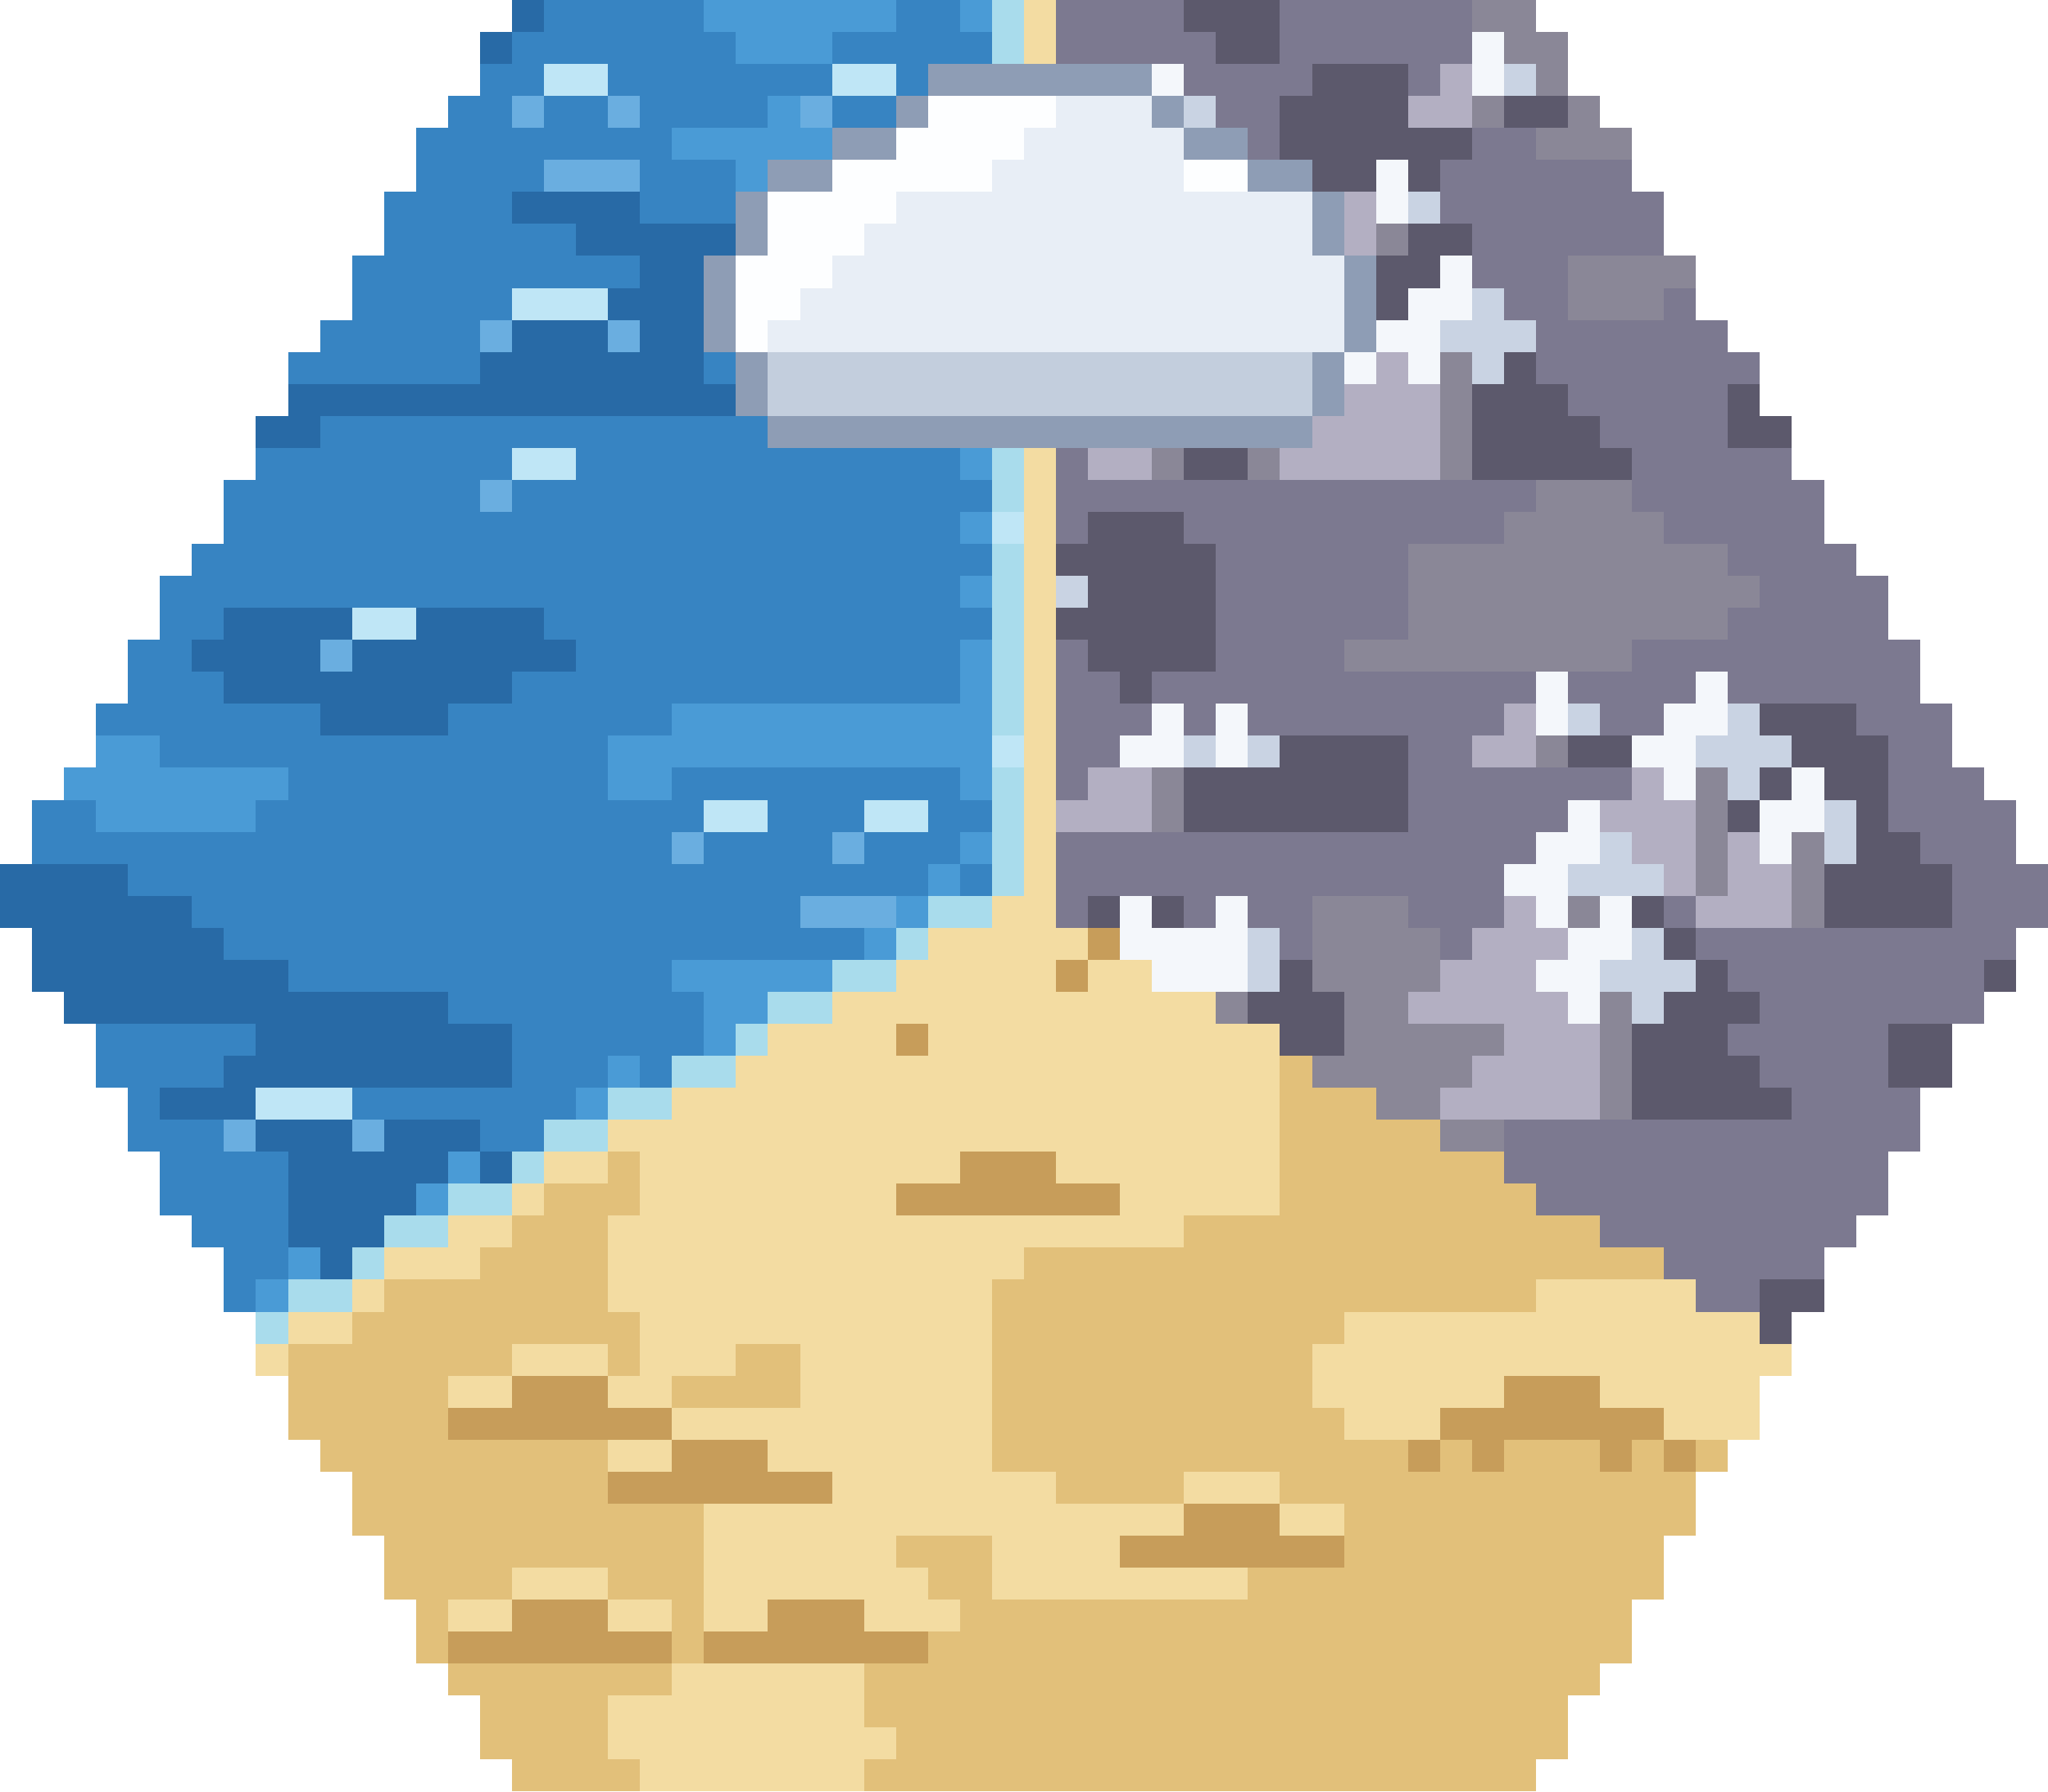
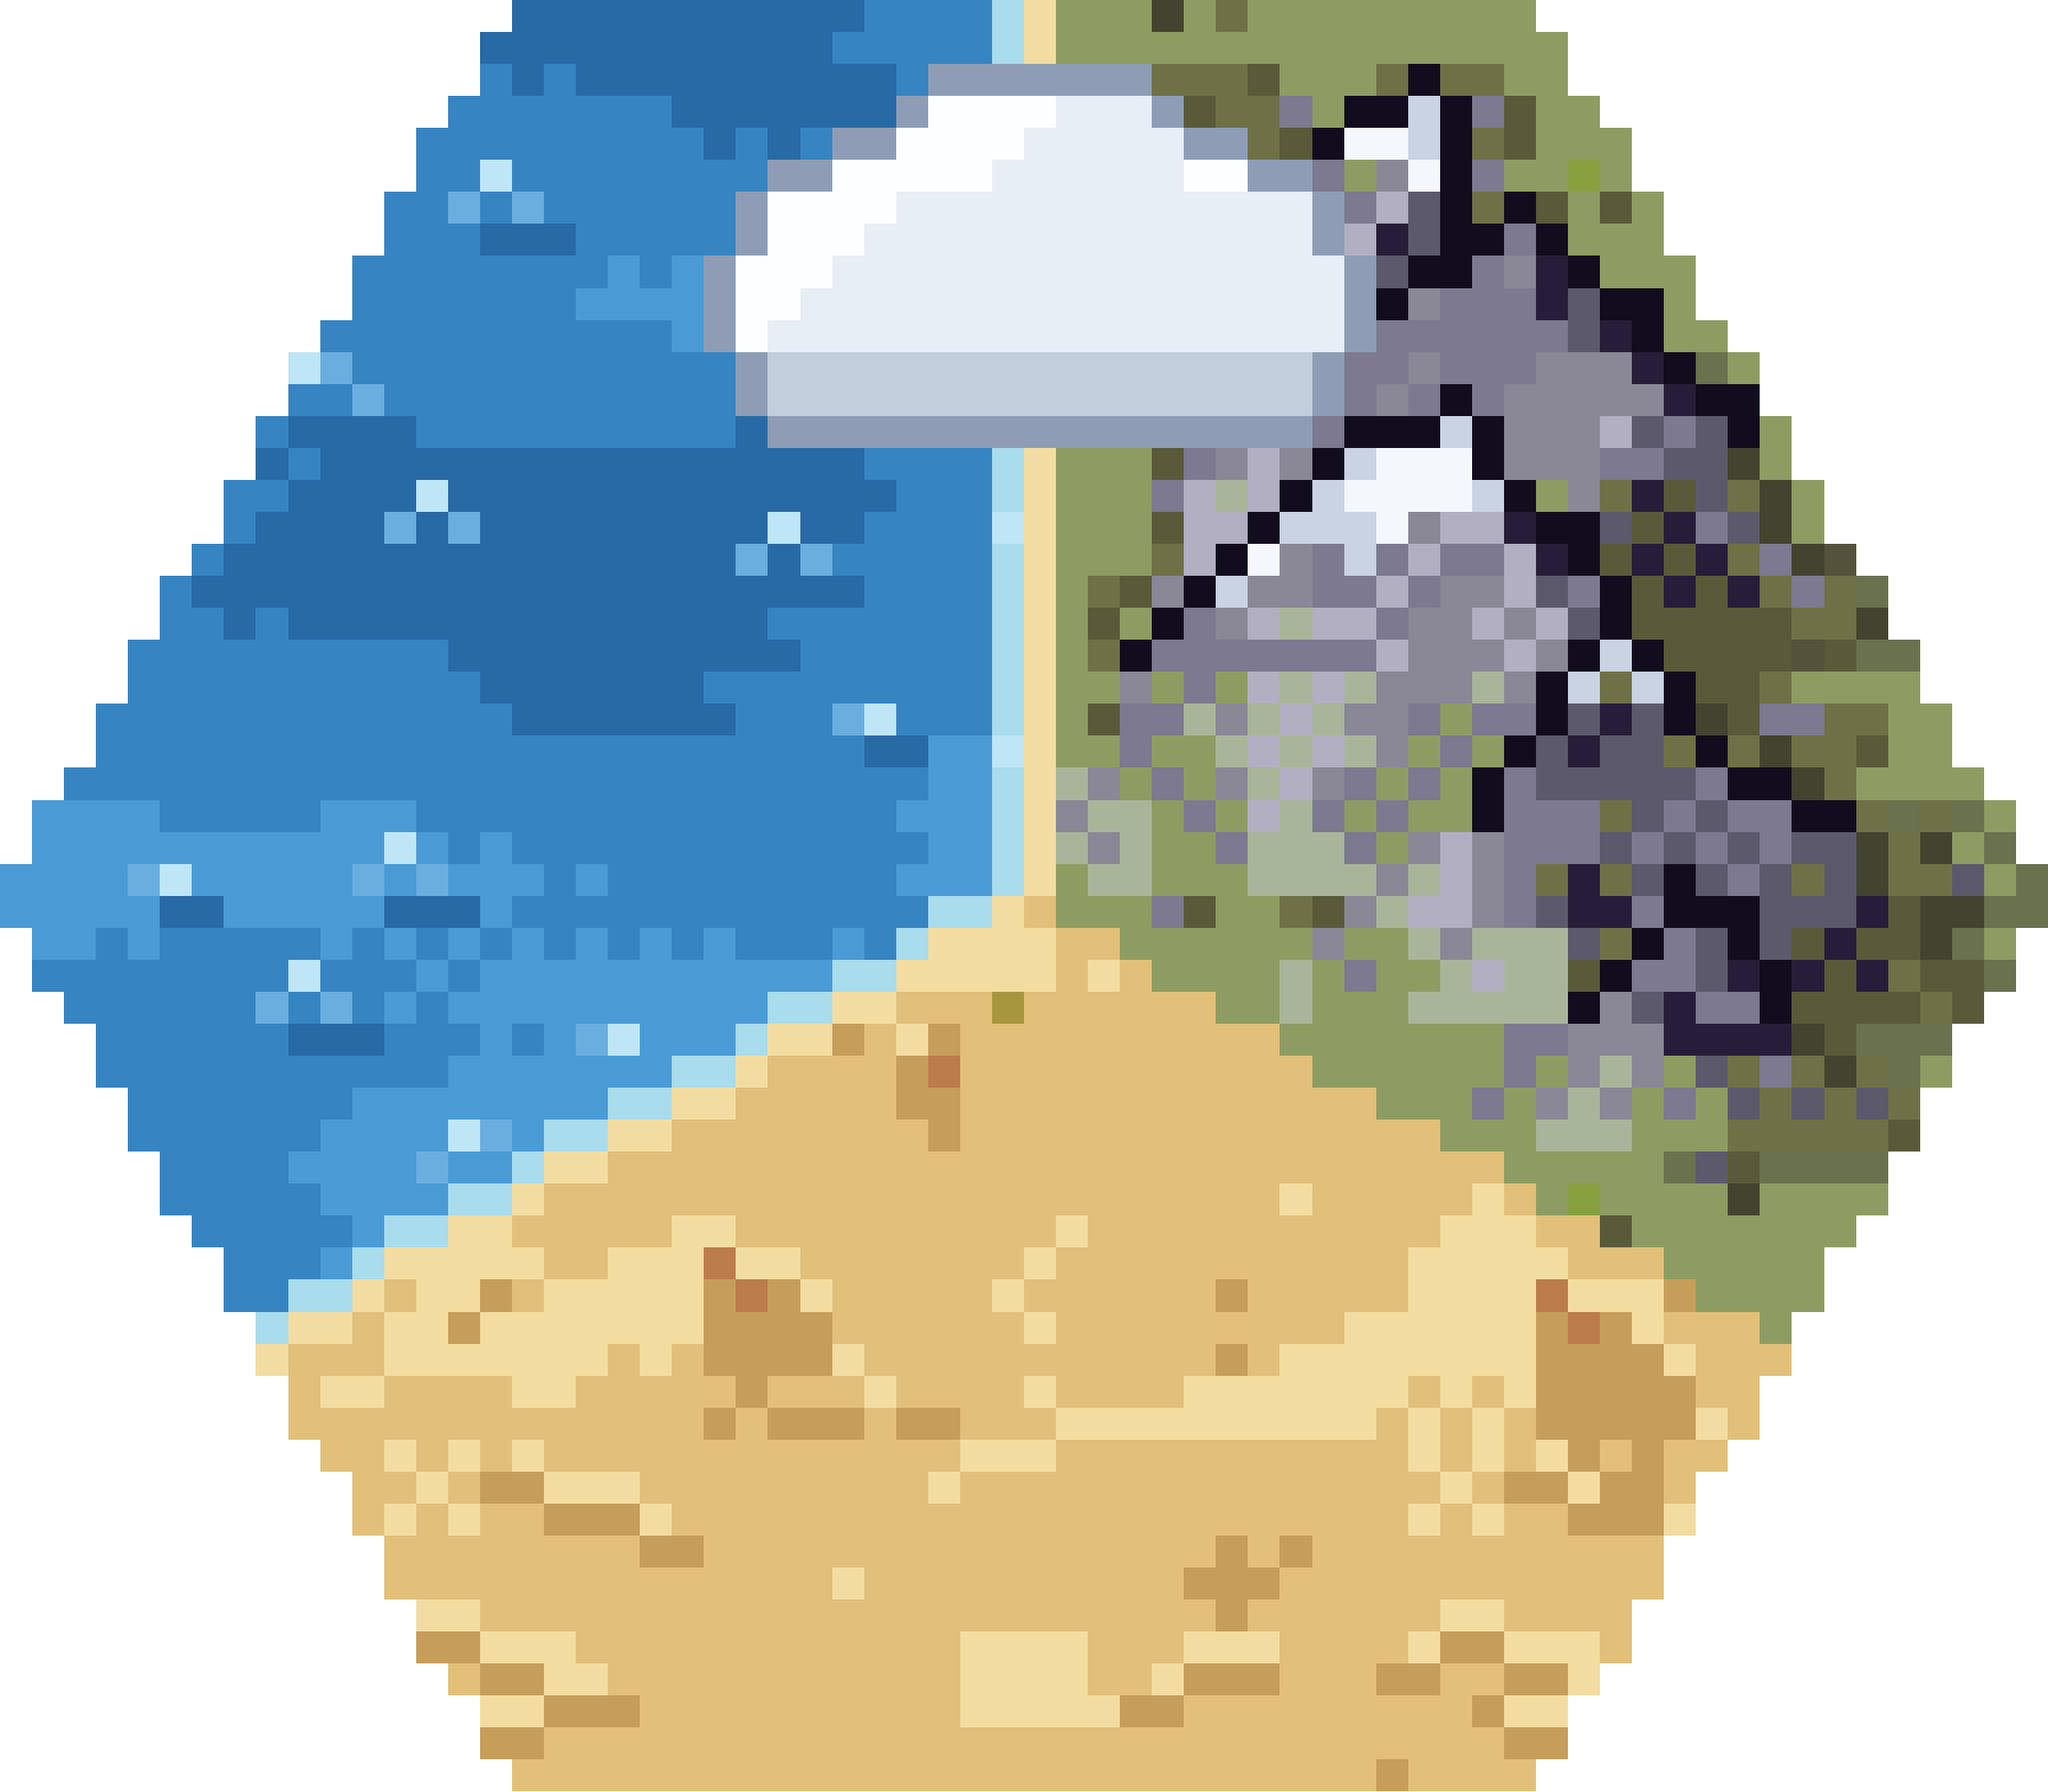
<svg xmlns="http://www.w3.org/2000/svg" viewBox="0 0 64 56" shape-rendering="crispEdges">
-   <path fill="#286aa6" d="M16 0h1v1h-1zM15 1h1v1h-1zM16 6h4v1h-4zM18 7h5v1h-5zM20 8h2v1h-2zM19 9h3v1h-3zM16 10h3v1h-3zM20 10h2v1h-2zM15 11h7v1h-7zM9 12h14v1h-14zM8 13h2v1h-2zM7 19h4v1h-4zM13 19h4v1h-4zM6 20h4v1h-4zM11 20h7v1h-7zM7 21h9v1h-9zM10 22h4v1h-4zM0 27h4v1h-4zM0 28h6v1h-6zM1 29h6v1h-6zM1 30h8v1h-8zM2 31h12v1h-12zM8 32h8v1h-8zM7 33h9v1h-9zM5 34h3v1h-3zM8 35h3v1h-3zM12 35h3v1h-3zM9 36h5v1h-5zM15 36h1v1h-1zM9 37h4v1h-4zM9 38h3v1h-3zM10 39h1v1h-1z" />
-   <path fill="#3784c2" d="M17 0h5v1h-5zM28 0h2v1h-2zM16 1h7v1h-7zM26 1h5v1h-5zM15 2h2v1h-2zM19 2h7v1h-7zM28 2h1v1h-1zM14 3h2v1h-2zM17 3h2v1h-2zM20 3h4v1h-4zM26 3h2v1h-2zM13 4h8v1h-8zM13 5h4v1h-4zM20 5h3v1h-3zM12 6h4v1h-4zM20 6h3v1h-3zM12 7h6v1h-6zM11 8h9v1h-9zM11 9h5v1h-5zM10 10h5v1h-5zM9 11h6v1h-6zM22 11h1v1h-1zM10 13h14v1h-14zM8 14h8v1h-8zM18 14h12v1h-12zM7 15h8v1h-8zM16 15h15v1h-15zM7 16h23v1h-23zM6 17h25v1h-25zM5 18h25v1h-25zM5 19h2v1h-2zM17 19h14v1h-14zM4 20h2v1h-2zM18 20h12v1h-12zM4 21h3v1h-3zM16 21h14v1h-14zM3 22h7v1h-7zM14 22h7v1h-7zM5 23h14v1h-14zM9 24h10v1h-10zM21 24h9v1h-9zM1 25h2v1h-2zM8 25h14v1h-14zM24 25h3v1h-3zM29 25h2v1h-2zM1 26h20v1h-20zM22 26h4v1h-4zM27 26h3v1h-3zM4 27h25v1h-25zM30 27h1v1h-1zM6 28h19v1h-19zM7 29h20v1h-20zM9 30h12v1h-12zM14 31h8v1h-8zM3 32h5v1h-5zM16 32h6v1h-6zM3 33h4v1h-4zM16 33h3v1h-3zM20 33h1v1h-1zM4 34h1v1h-1zM11 34h7v1h-7zM4 35h3v1h-3zM15 35h2v1h-2zM5 36h4v1h-4zM5 37h4v1h-4zM6 38h3v1h-3zM7 39h2v1h-2zM7 40h1v1h-1z" />
-   <path fill="#4a9bd6" d="M22 0h6v1h-6zM30 0h1v1h-1zM23 1h3v1h-3zM24 3h1v1h-1zM21 4h5v1h-5zM23 5h1v1h-1zM30 14h1v1h-1zM30 16h1v1h-1zM30 18h1v1h-1zM30 20h1v1h-1zM30 21h1v1h-1zM21 22h10v1h-10zM3 23h2v1h-2zM19 23h12v1h-12zM2 24h7v1h-7zM19 24h2v1h-2zM30 24h1v1h-1zM3 25h5v1h-5zM30 26h1v1h-1zM29 27h1v1h-1zM28 28h1v1h-1zM27 29h1v1h-1zM21 30h5v1h-5zM22 31h2v1h-2zM22 32h1v1h-1zM19 33h1v1h-1zM18 34h1v1h-1zM14 36h1v1h-1zM13 37h1v1h-1zM9 39h1v1h-1zM8 40h1v1h-1z" />
+   <path fill="#286aa6" d="M16 0h11v1h-11zM15 1h11v1h-11zM16 2h1v1h-1zM18 2h10v1h-10zM21 3h7v1h-7zM22 4h1v1h-1zM24 4h1v1h-1zM15 7h3v1h-3zM9 13h4v1h-4zM23 13h1v1h-1zM8 14h1v1h-1zM10 14h17v1h-17zM9 15h4v1h-4zM14 15h14v1h-14zM8 16h4v1h-4zM13 16h1v1h-1zM15 16h9v1h-9zM25 16h2v1h-2zM7 17h16v1h-16zM24 17h1v1h-1zM6 18h21v1h-21zM7 19h1v1h-1zM9 19h15v1h-15zM14 20h11v1h-11zM15 21h7v1h-7zM16 22h7v1h-7zM27 23h2v1h-2zM5 28h2v1h-2zM12 28h3v1h-3zM9 32h3v1h-3z" />
+   <path fill="#3784c2" d="M27 0h4v1h-4zM26 1h5v1h-5zM15 2h1v1h-1zM17 2h1v1h-1zM28 2h1v1h-1zM14 3h7v1h-7zM13 4h9v1h-9zM23 4h1v1h-1zM25 4h1v1h-1zM13 5h2v1h-2zM16 5h8v1h-8zM12 6h2v1h-2zM15 6h1v1h-1zM17 6h6v1h-6zM12 7h3v1h-3zM18 7h5v1h-5zM11 8h8v1h-8zM20 8h1v1h-1zM11 9h7v1h-7zM10 10h11v1h-11zM11 11h12v1h-12zM9 12h2v1h-2zM12 12h11v1h-11zM8 13h1v1h-1zM13 13h10v1h-10zM9 14h1v1h-1zM27 14h4v1h-4zM7 15h2v1h-2zM28 15h3v1h-3zM7 16h1v1h-1zM27 16h4v1h-4zM6 17h1v1h-1zM26 17h5v1h-5zM5 18h1v1h-1zM27 18h4v1h-4zM5 19h2v1h-2zM8 19h1v1h-1zM24 19h7v1h-7zM4 20h10v1h-10zM25 20h6v1h-6zM4 21h11v1h-11zM22 21h9v1h-9zM3 22h13v1h-13zM23 22h3v1h-3zM28 22h3v1h-3zM3 23h24v1h-24zM2 24h27v1h-27zM5 25h5v1h-5zM13 25h15v1h-15zM14 26h1v1h-1zM16 26h13v1h-13zM17 27h1v1h-1zM19 27h9v1h-9zM16 28h13v1h-13zM3 29h1v1h-1zM5 29h5v1h-5zM11 29h1v1h-1zM13 29h1v1h-1zM15 29h1v1h-1zM17 29h1v1h-1zM19 29h1v1h-1zM21 29h1v1h-1zM23 29h3v1h-3zM27 29h1v1h-1zM1 30h8v1h-8zM10 30h3v1h-3zM14 30h1v1h-1zM2 31h6v1h-6zM9 31h1v1h-1zM11 31h1v1h-1zM13 31h1v1h-1zM3 32h6v1h-6zM12 32h3v1h-3zM16 32h1v1h-1zM3 33h11v1h-11zM4 34h7v1h-7zM4 35h6v1h-6zM5 36h4v1h-4zM5 37h5v1h-5zM6 38h5v1h-5zM7 39h3v1h-3zM7 40h2v1h-2z" />
  <path fill="#a9dcec" d="M31 0h1v1h-1zM31 1h1v1h-1zM31 14h1v1h-1zM31 15h1v1h-1zM31 17h1v1h-1zM31 18h1v1h-1zM31 19h1v1h-1zM31 20h1v1h-1zM31 21h1v1h-1zM31 22h1v1h-1zM31 24h1v1h-1zM31 25h1v1h-1zM31 26h1v1h-1zM31 27h1v1h-1zM29 28h2v1h-2zM28 29h1v1h-1zM26 30h2v1h-2zM24 31h2v1h-2zM23 32h1v1h-1zM21 33h2v1h-2zM19 34h2v1h-2zM17 35h2v1h-2zM16 36h1v1h-1zM14 37h2v1h-2zM12 38h2v1h-2zM11 39h1v1h-1zM9 40h2v1h-2zM8 41h1v1h-1z" />
-   <path fill="#f3dca2" d="M32 0h1v1h-1zM32 1h1v1h-1zM32 14h1v1h-1zM32 15h1v1h-1zM32 16h1v1h-1zM32 17h1v1h-1zM32 18h1v1h-1zM32 19h1v1h-1zM32 20h1v1h-1zM32 21h1v1h-1zM32 22h1v1h-1zM32 23h1v1h-1zM32 24h1v1h-1zM32 25h1v1h-1zM32 26h1v1h-1zM32 27h1v1h-1zM31 28h2v1h-2zM29 29h5v1h-5zM28 30h5v1h-5zM34 30h2v1h-2zM26 31h12v1h-12zM24 32h4v1h-4zM29 32h11v1h-11zM23 33h17v1h-17zM21 34h19v1h-19zM19 35h21v1h-21zM17 36h2v1h-2zM20 36h10v1h-10zM33 36h7v1h-7zM16 37h1v1h-1zM20 37h8v1h-8zM35 37h5v1h-5zM14 38h2v1h-2zM19 38h18v1h-18zM12 39h3v1h-3zM19 39h13v1h-13zM11 40h1v1h-1zM19 40h12v1h-12zM48 40h5v1h-5zM9 41h2v1h-2zM20 41h11v1h-11zM42 41h13v1h-13zM8 42h1v1h-1zM16 42h3v1h-3zM20 42h3v1h-3zM25 42h6v1h-6zM41 42h15v1h-15zM14 43h2v1h-2zM19 43h2v1h-2zM25 43h6v1h-6zM41 43h6v1h-6zM50 43h5v1h-5zM21 44h10v1h-10zM42 44h3v1h-3zM52 44h3v1h-3zM19 45h2v1h-2zM24 45h7v1h-7zM26 46h7v1h-7zM37 46h3v1h-3zM22 47h15v1h-15zM40 47h2v1h-2zM22 48h6v1h-6zM31 48h4v1h-4zM16 49h3v1h-3zM22 49h7v1h-7zM31 49h8v1h-8zM14 50h2v1h-2zM19 50h2v1h-2zM22 50h2v1h-2zM27 50h3v1h-3zM21 52h6v1h-6zM19 53h8v1h-8zM19 54h9v1h-9zM20 55h7v1h-7z" />
-   <path fill="#7c7990" d="M33 0h4v1h-4zM40 0h6v1h-6zM33 1h5v1h-5zM40 1h6v1h-6zM37 2h4v1h-4zM44 2h1v1h-1zM38 3h2v1h-2zM39 4h1v1h-1zM46 4h2v1h-2zM45 5h6v1h-6zM45 6h7v1h-7zM46 7h6v1h-6zM46 8h3v1h-3zM47 9h2v1h-2zM52 9h1v1h-1zM48 10h6v1h-6zM48 11h7v1h-7zM49 12h5v1h-5zM50 13h4v1h-4zM33 14h1v1h-1zM51 14h5v1h-5zM33 15h15v1h-15zM51 15h6v1h-6zM33 16h1v1h-1zM37 16h10v1h-10zM52 16h5v1h-5zM38 17h6v1h-6zM54 17h4v1h-4zM38 18h6v1h-6zM55 18h4v1h-4zM38 19h6v1h-6zM54 19h5v1h-5zM33 20h1v1h-1zM38 20h4v1h-4zM51 20h9v1h-9zM33 21h2v1h-2zM36 21h12v1h-12zM49 21h4v1h-4zM54 21h6v1h-6zM33 22h3v1h-3zM37 22h1v1h-1zM39 22h8v1h-8zM50 22h2v1h-2zM58 22h3v1h-3zM33 23h2v1h-2zM44 23h2v1h-2zM59 23h2v1h-2zM33 24h1v1h-1zM44 24h7v1h-7zM59 24h3v1h-3zM44 25h5v1h-5zM59 25h4v1h-4zM33 26h15v1h-15zM60 26h3v1h-3zM33 27h14v1h-14zM61 27h3v1h-3zM33 28h1v1h-1zM37 28h1v1h-1zM39 28h2v1h-2zM44 28h3v1h-3zM52 28h1v1h-1zM61 28h3v1h-3zM40 29h1v1h-1zM45 29h1v1h-1zM53 29h10v1h-10zM54 30h8v1h-8zM55 31h7v1h-7zM54 32h5v1h-5zM55 33h4v1h-4zM56 34h4v1h-4zM47 35h13v1h-13zM47 36h12v1h-12zM48 37h11v1h-11zM50 38h8v1h-8zM52 39h5v1h-5zM53 40h2v1h-2z" />
-   <path fill="#5c596c" d="M37 0h3v1h-3zM38 1h2v1h-2zM41 2h3v1h-3zM40 3h4v1h-4zM47 3h2v1h-2zM40 4h6v1h-6zM41 5h2v1h-2zM44 5h1v1h-1zM44 7h2v1h-2zM43 8h2v1h-2zM43 9h1v1h-1zM47 11h1v1h-1zM46 12h3v1h-3zM54 12h1v1h-1zM46 13h4v1h-4zM54 13h2v1h-2zM37 14h2v1h-2zM46 14h5v1h-5zM34 16h3v1h-3zM33 17h5v1h-5zM34 18h4v1h-4zM33 19h5v1h-5zM34 20h4v1h-4zM35 21h1v1h-1zM55 22h3v1h-3zM40 23h4v1h-4zM49 23h2v1h-2zM56 23h3v1h-3zM37 24h7v1h-7zM55 24h1v1h-1zM57 24h2v1h-2zM37 25h7v1h-7zM54 25h1v1h-1zM58 25h1v1h-1zM58 26h2v1h-2zM57 27h4v1h-4zM34 28h1v1h-1zM36 28h1v1h-1zM51 28h1v1h-1zM57 28h4v1h-4zM52 29h1v1h-1zM40 30h1v1h-1zM53 30h1v1h-1zM62 30h1v1h-1zM39 31h3v1h-3zM52 31h3v1h-3zM40 32h2v1h-2zM51 32h3v1h-3zM59 32h2v1h-2zM51 33h4v1h-4zM59 33h2v1h-2zM51 34h5v1h-5zM55 40h2v1h-2zM55 41h1v1h-1z" />
-   <path fill="#8a8797" d="M46 0h2v1h-2zM47 1h2v1h-2zM48 2h1v1h-1zM46 3h1v1h-1zM49 3h1v1h-1zM48 4h3v1h-3zM43 7h1v1h-1zM49 8h4v1h-4zM49 9h3v1h-3zM45 11h1v1h-1zM45 12h1v1h-1zM45 13h1v1h-1zM36 14h1v1h-1zM39 14h1v1h-1zM45 14h1v1h-1zM48 15h3v1h-3zM47 16h5v1h-5zM44 17h10v1h-10zM44 18h11v1h-11zM44 19h10v1h-10zM42 20h9v1h-9zM48 23h1v1h-1zM36 24h1v1h-1zM53 24h1v1h-1zM36 25h1v1h-1zM53 25h1v1h-1zM53 26h1v1h-1zM56 26h1v1h-1zM53 27h1v1h-1zM56 27h1v1h-1zM41 28h3v1h-3zM49 28h1v1h-1zM56 28h1v1h-1zM41 29h4v1h-4zM41 30h4v1h-4zM38 31h1v1h-1zM42 31h2v1h-2zM50 31h1v1h-1zM42 32h5v1h-5zM50 32h1v1h-1zM41 33h5v1h-5zM50 33h1v1h-1zM43 34h2v1h-2zM50 34h1v1h-1zM45 35h2v1h-2z" />
-   <path fill="#f4f7fb" d="M46 1h1v1h-1zM36 2h1v1h-1zM46 2h1v1h-1zM43 5h1v1h-1zM43 6h1v1h-1zM45 8h1v1h-1zM44 9h2v1h-2zM43 10h2v1h-2zM42 11h1v1h-1zM44 11h1v1h-1zM48 21h1v1h-1zM53 21h1v1h-1zM36 22h1v1h-1zM38 22h1v1h-1zM48 22h1v1h-1zM52 22h2v1h-2zM35 23h2v1h-2zM38 23h1v1h-1zM51 23h2v1h-2zM52 24h1v1h-1zM56 24h1v1h-1zM49 25h1v1h-1zM55 25h2v1h-2zM48 26h2v1h-2zM55 26h1v1h-1zM47 27h2v1h-2zM35 28h1v1h-1zM38 28h1v1h-1zM48 28h1v1h-1zM50 28h1v1h-1zM35 29h4v1h-4zM49 29h2v1h-2zM36 30h3v1h-3zM48 30h2v1h-2zM49 31h1v1h-1z" />
-   <path fill="#bfe6f6" d="M17 2h2v1h-2zM26 2h2v1h-2zM16 9h3v1h-3zM16 14h2v1h-2zM31 16h1v1h-1zM11 19h2v1h-2zM31 23h1v1h-1zM22 25h2v1h-2zM27 25h2v1h-2zM8 34h3v1h-3z" />
+   <path fill="#f3dca2" d="M32 0h1v1h-1zM32 1h1v1h-1zM32 14h1v1h-1zM32 15h1v1h-1zM32 16h1v1h-1zM32 17h1v1h-1zM32 18h1v1h-1zM32 19h1v1h-1zM32 20h1v1h-1zM32 21h1v1h-1zM32 22h1v1h-1zM32 23h1v1h-1zM32 24h1v1h-1zM32 25h1v1h-1zM32 26h1v1h-1zM32 27h1v1h-1zM31 28h1v1h-1zM29 29h4v1h-4zM28 30h5v1h-5zM34 30h1v1h-1zM26 31h2v1h-2zM24 32h2v1h-2zM28 32h1v1h-1zM23 33h1v1h-1zM21 34h2v1h-2zM19 35h2v1h-2zM17 36h2v1h-2zM16 37h1v1h-1zM40 37h1v1h-1zM46 37h1v1h-1zM14 38h2v1h-2zM21 38h2v1h-2zM33 38h1v1h-1zM45 38h3v1h-3zM12 39h5v1h-5zM19 39h3v1h-3zM23 39h2v1h-2zM32 39h1v1h-1zM44 39h5v1h-5zM11 40h1v1h-1zM13 40h2v1h-2zM17 40h5v1h-5zM25 40h1v1h-1zM31 40h1v1h-1zM44 40h4v1h-4zM49 40h3v1h-3zM9 41h2v1h-2zM12 41h2v1h-2zM15 41h7v1h-7zM32 41h1v1h-1zM42 41h6v1h-6zM51 41h1v1h-1zM8 42h1v1h-1zM12 42h7v1h-7zM20 42h1v1h-1zM26 42h1v1h-1zM40 42h8v1h-8zM52 42h1v1h-1zM10 43h2v1h-2zM16 43h2v1h-2zM27 43h1v1h-1zM32 43h1v1h-1zM37 43h7v1h-7zM45 43h1v1h-1zM47 43h1v1h-1zM33 44h10v1h-10zM44 44h1v1h-1zM46 44h1v1h-1zM53 44h1v1h-1zM12 45h1v1h-1zM14 45h1v1h-1zM16 45h1v1h-1zM30 45h3v1h-3zM44 45h1v1h-1zM46 45h1v1h-1zM48 45h1v1h-1zM13 46h1v1h-1zM17 46h3v1h-3zM29 46h1v1h-1zM45 46h1v1h-1zM49 46h1v1h-1zM12 47h1v1h-1zM14 47h1v1h-1zM20 47h1v1h-1zM44 47h1v1h-1zM46 47h1v1h-1zM52 47h1v1h-1zM26 49h1v1h-1zM13 50h2v1h-2zM45 50h2v1h-2zM15 51h3v1h-3zM30 51h4v1h-4zM37 51h3v1h-3zM44 51h1v1h-1zM47 51h3v1h-3zM17 52h2v1h-2zM30 52h4v1h-4zM36 52h1v1h-1zM49 52h1v1h-1zM15 53h2v1h-2zM30 53h5v1h-5zM47 53h2v1h-2z" />
+   <path fill="#8e9c63" d="M33 0h3v1h-3zM37 0h1v1h-1zM39 0h9v1h-9zM33 1h16v1h-16zM40 2h3v1h-3zM47 2h2v1h-2zM41 3h1v1h-1zM48 3h2v1h-2zM48 4h3v1h-3zM42 5h1v1h-1zM47 5h2v1h-2zM50 5h1v1h-1zM49 6h1v1h-1zM51 6h1v1h-1zM49 7h3v1h-3zM50 8h3v1h-3zM52 9h1v1h-1zM52 10h2v1h-2zM54 11h1v1h-1zM55 13h1v1h-1zM33 14h3v1h-3zM55 14h1v1h-1zM33 15h3v1h-3zM48 15h1v1h-1zM56 15h1v1h-1zM33 16h3v1h-3zM56 16h1v1h-1zM33 17h3v1h-3zM33 18h1v1h-1zM33 19h1v1h-1zM35 19h1v1h-1zM33 20h1v1h-1zM33 21h2v1h-2zM36 21h1v1h-1zM38 21h1v1h-1zM56 21h4v1h-4zM33 22h1v1h-1zM45 22h1v1h-1zM59 22h2v1h-2zM33 23h2v1h-2zM36 23h2v1h-2zM44 23h1v1h-1zM46 23h1v1h-1zM59 23h2v1h-2zM35 24h1v1h-1zM37 24h1v1h-1zM43 24h1v1h-1zM45 24h1v1h-1zM58 24h4v1h-4zM36 25h1v1h-1zM38 25h1v1h-1zM42 25h1v1h-1zM44 25h2v1h-2zM62 25h1v1h-1zM36 26h2v1h-2zM43 26h1v1h-1zM61 26h1v1h-1zM33 27h1v1h-1zM36 27h3v1h-3zM62 27h1v1h-1zM33 28h3v1h-3zM38 28h2v1h-2zM35 29h6v1h-6zM42 29h2v1h-2zM62 29h1v1h-1zM36 30h4v1h-4zM41 30h1v1h-1zM43 30h2v1h-2zM38 31h2v1h-2zM41 31h3v1h-3zM40 32h7v1h-7zM41 33h6v1h-6zM48 33h1v1h-1zM52 33h1v1h-1zM60 33h1v1h-1zM43 34h3v1h-3zM47 34h1v1h-1zM51 34h1v1h-1zM53 34h1v1h-1zM45 35h3v1h-3zM51 35h3v1h-3zM47 36h5v1h-5zM48 37h1v1h-1zM50 37h4v1h-4zM55 37h4v1h-4zM51 38h7v1h-7zM52 39h5v1h-5zM53 40h4v1h-4zM55 41h1v1h-1z" />
+   <path fill="#434330" d="M36 0h1v1h-1zM54 14h1v1h-1zM55 15h1v1h-1zM55 16h1v1h-1zM56 17h1v1h-1zM58 19h1v1h-1zM53 22h1v1h-1zM55 23h1v1h-1zM56 24h1v1h-1zM58 26h1v1h-1zM60 26h1v1h-1zM58 27h1v1h-1zM60 28h2v1h-2zM60 29h1v1h-1zM56 32h1v1h-1zM57 33h1v1h-1zM54 37h1v1h-1z" />
+   <path fill="#707046" d="M38 0h1v1h-1zM36 2h3v1h-3zM43 2h1v1h-1zM45 2h2v1h-2zM38 3h2v1h-2zM39 4h1v1h-1zM46 4h1v1h-1zM46 6h1v1h-1zM50 15h1v1h-1zM54 15h1v1h-1zM36 17h1v1h-1zM54 17h1v1h-1zM34 18h1v1h-1zM55 18h1v1h-1zM57 18h1v1h-1zM56 19h2v1h-2zM34 20h1v1h-1zM50 21h1v1h-1zM55 21h1v1h-1zM57 22h2v1h-2zM52 23h1v1h-1zM54 23h1v1h-1zM56 23h2v1h-2zM57 24h1v1h-1zM50 25h1v1h-1zM58 25h1v1h-1zM60 25h1v1h-1zM59 26h1v1h-1zM48 27h1v1h-1zM50 27h1v1h-1zM56 27h1v1h-1zM59 27h2v1h-2zM40 28h1v1h-1zM50 29h1v1h-1zM59 30h1v1h-1zM60 31h1v1h-1zM54 33h1v1h-1zM56 33h1v1h-1zM58 33h1v1h-1zM55 34h1v1h-1zM57 34h1v1h-1zM59 34h1v1h-1zM54 35h5v1h-5z" />
  <path fill="#8e9db5" d="M29 2h7v1h-7zM28 3h1v1h-1zM36 3h1v1h-1zM26 4h2v1h-2zM37 4h2v1h-2zM24 5h2v1h-2zM39 5h2v1h-2zM23 6h1v1h-1zM41 6h1v1h-1zM23 7h1v1h-1zM41 7h1v1h-1zM22 8h1v1h-1zM42 8h1v1h-1zM22 9h1v1h-1zM42 9h1v1h-1zM22 10h1v1h-1zM42 10h1v1h-1zM23 11h1v1h-1zM41 11h1v1h-1zM23 12h1v1h-1zM41 12h1v1h-1zM24 13h17v1h-17z" />
-   <path fill="#b3afc2" d="M45 2h1v1h-1zM44 3h2v1h-2zM42 6h1v1h-1zM42 7h1v1h-1zM43 11h1v1h-1zM42 12h3v1h-3zM41 13h4v1h-4zM34 14h2v1h-2zM40 14h5v1h-5zM47 22h1v1h-1zM46 23h2v1h-2zM34 24h2v1h-2zM51 24h1v1h-1zM33 25h3v1h-3zM50 25h3v1h-3zM51 26h2v1h-2zM54 26h1v1h-1zM52 27h1v1h-1zM54 27h2v1h-2zM47 28h1v1h-1zM53 28h3v1h-3zM46 29h3v1h-3zM45 30h3v1h-3zM44 31h5v1h-5zM47 32h3v1h-3zM46 33h4v1h-4zM45 34h5v1h-5z" />
-   <path fill="#c9d3e3" d="M47 2h1v1h-1zM37 3h1v1h-1zM44 6h1v1h-1zM46 9h1v1h-1zM45 10h3v1h-3zM46 11h1v1h-1zM33 18h1v1h-1zM49 22h1v1h-1zM54 22h1v1h-1zM37 23h1v1h-1zM39 23h1v1h-1zM53 23h3v1h-3zM54 24h1v1h-1zM57 25h1v1h-1zM50 26h1v1h-1zM57 26h1v1h-1zM49 27h3v1h-3zM39 29h1v1h-1zM51 29h1v1h-1zM39 30h1v1h-1zM50 30h3v1h-3zM51 31h1v1h-1z" />
-   <path fill="#6aaee0" d="M16 3h1v1h-1zM19 3h1v1h-1zM25 3h1v1h-1zM17 5h3v1h-3zM15 10h1v1h-1zM19 10h1v1h-1zM15 15h1v1h-1zM10 20h1v1h-1zM21 26h1v1h-1zM26 26h1v1h-1zM25 28h3v1h-3zM7 35h1v1h-1zM11 35h1v1h-1z" />
+   <path fill="#5a5a3a" d="M39 2h1v1h-1zM37 3h1v1h-1zM47 3h1v1h-1zM40 4h1v1h-1zM47 4h1v1h-1zM48 6h1v1h-1zM50 6h1v1h-1zM36 14h1v1h-1zM52 15h1v1h-1zM36 16h1v1h-1zM51 16h1v1h-1zM50 17h1v1h-1zM52 17h1v1h-1zM35 18h1v1h-1zM51 18h1v1h-1zM53 18h1v1h-1zM34 19h1v1h-1zM51 19h5v1h-5zM52 20h4v1h-4zM57 20h1v1h-1zM53 21h2v1h-2zM34 22h1v1h-1zM54 22h1v1h-1zM58 23h1v1h-1zM37 28h1v1h-1zM41 28h1v1h-1zM59 28h1v1h-1zM56 29h1v1h-1zM58 29h2v1h-2zM49 30h1v1h-1zM57 30h1v1h-1zM60 30h2v1h-2zM56 31h4v1h-4zM61 31h1v1h-1zM57 32h1v1h-1zM59 35h1v1h-1zM54 36h1v1h-1zM50 38h1v1h-1z" />
+   <path fill="#120c1e" d="M44 2h1v1h-1zM42 3h2v1h-2zM45 3h1v1h-1zM41 4h1v1h-1zM45 4h1v1h-1zM45 5h1v1h-1zM45 6h1v1h-1zM47 6h1v1h-1zM45 7h2v1h-2zM48 7h1v1h-1zM44 8h2v1h-2zM49 8h1v1h-1zM43 9h1v1h-1zM50 9h2v1h-2zM51 10h1v1h-1zM52 11h1v1h-1zM45 12h1v1h-1zM53 12h2v1h-2zM42 13h3v1h-3zM46 13h1v1h-1zM54 13h1v1h-1zM41 14h1v1h-1zM46 14h1v1h-1zM40 15h1v1h-1zM47 15h1v1h-1zM39 16h1v1h-1zM48 16h2v1h-2zM38 17h1v1h-1zM49 17h1v1h-1zM37 18h1v1h-1zM50 18h1v1h-1zM36 19h1v1h-1zM50 19h1v1h-1zM35 20h1v1h-1zM49 20h1v1h-1zM51 20h1v1h-1zM48 21h1v1h-1zM52 21h1v1h-1zM48 22h1v1h-1zM52 22h1v1h-1zM47 23h1v1h-1zM53 23h1v1h-1zM46 24h1v1h-1zM54 24h2v1h-2zM46 25h1v1h-1zM56 25h2v1h-2zM52 27h1v1h-1zM52 28h3v1h-3zM51 29h1v1h-1zM54 29h1v1h-1zM50 30h1v1h-1zM55 30h1v1h-1zM49 31h1v1h-1zM55 31h1v1h-1z" />
  <path fill="#fdfeff" d="M29 3h4v1h-4zM28 4h4v1h-4zM26 5h5v1h-5zM37 5h2v1h-2zM24 6h4v1h-4zM24 7h3v1h-3zM23 8h3v1h-3zM23 9h2v1h-2zM23 10h1v1h-1z" />
  <path fill="#e8eef6" d="M33 3h3v1h-3zM32 4h5v1h-5zM31 5h6v1h-6zM28 6h13v1h-13zM27 7h14v1h-14zM26 8h16v1h-16zM25 9h17v1h-17zM24 10h18v1h-18z" />
+   <path fill="#7c7990" d="M40 3h1v1h-1zM46 3h1v1h-1zM41 5h1v1h-1zM46 5h1v1h-1zM42 6h1v1h-1zM47 7h1v1h-1zM46 8h1v1h-1zM45 9h3v1h-3zM43 10h6v1h-6zM42 11h2v1h-2zM45 11h3v1h-3zM42 12h1v1h-1zM44 12h1v1h-1zM46 12h1v1h-1zM41 13h1v1h-1zM52 13h1v1h-1zM37 14h1v1h-1zM50 14h2v1h-2zM36 15h1v1h-1zM53 16h1v1h-1zM41 17h1v1h-1zM43 17h1v1h-1zM45 17h2v1h-2zM55 17h1v1h-1zM41 18h2v1h-2zM44 18h1v1h-1zM49 18h1v1h-1zM56 18h1v1h-1zM37 19h1v1h-1zM43 19h1v1h-1zM36 20h7v1h-7zM37 21h1v1h-1zM35 22h2v1h-2zM44 22h1v1h-1zM46 22h2v1h-2zM55 22h2v1h-2zM35 23h1v1h-1zM45 23h1v1h-1zM36 24h1v1h-1zM42 24h1v1h-1zM44 24h1v1h-1zM47 24h1v1h-1zM53 24h1v1h-1zM37 25h1v1h-1zM41 25h1v1h-1zM43 25h1v1h-1zM47 25h3v1h-3zM52 25h1v1h-1zM54 25h2v1h-2zM38 26h1v1h-1zM42 26h1v1h-1zM47 26h3v1h-3zM51 26h1v1h-1zM53 26h1v1h-1zM55 26h1v1h-1zM47 27h1v1h-1zM54 27h1v1h-1zM36 28h1v1h-1zM47 28h1v1h-1zM51 28h1v1h-1zM52 29h1v1h-1zM42 30h1v1h-1zM51 30h2v1h-2zM53 31h2v1h-2zM47 32h2v1h-2zM47 33h1v1h-1zM55 33h1v1h-1zM46 34h1v1h-1zM52 34h1v1h-1z" />
+   <path fill="#c9d3e3" d="M44 3h1v1h-1zM44 4h1v1h-1zM45 13h1v1h-1zM42 14h1v1h-1zM41 15h1v1h-1zM46 15h1v1h-1zM40 16h3v1h-3zM42 17h1v1h-1zM38 18h1v1h-1zM50 20h1v1h-1zM49 21h1v1h-1zM51 21h1v1h-1z" />
+   <path fill="#f4f7fb" d="M42 4h2v1h-2zM44 5h1v1h-1zM43 14h3v1h-3zM42 15h4v1h-4zM43 16h1v1h-1zM39 17h1v1h-1z" />
+   <path fill="#bfe6f6" d="M15 5h1v1h-1zM9 11h1v1h-1zM13 15h1v1h-1zM24 16h1v1h-1zM31 16h1v1h-1zM27 22h1v1h-1zM31 23h1v1h-1zM12 26h1v1h-1zM5 27h1v1h-1zM9 30h1v1h-1zM19 32h1v1h-1zM14 35h1v1h-1z" />
+   <path fill="#8a8797" d="M43 5h1v1h-1zM47 8h1v1h-1zM44 9h1v1h-1zM44 11h1v1h-1zM48 11h3v1h-3zM43 12h1v1h-1zM47 12h5v1h-5zM47 13h3v1h-3zM38 14h1v1h-1zM40 14h1v1h-1zM47 14h3v1h-3zM49 15h1v1h-1zM44 16h1v1h-1zM40 17h1v1h-1zM36 18h1v1h-1zM39 18h2v1h-2zM45 18h2v1h-2zM38 19h1v1h-1zM44 19h2v1h-2zM47 19h1v1h-1zM44 20h3v1h-3zM48 20h1v1h-1zM35 21h1v1h-1zM43 21h3v1h-3zM47 21h1v1h-1zM38 22h1v1h-1zM42 22h2v1h-2zM43 23h1v1h-1zM34 24h1v1h-1zM38 24h1v1h-1zM41 24h1v1h-1zM33 25h1v1h-1zM34 26h1v1h-1zM44 26h1v1h-1zM46 26h1v1h-1zM43 27h1v1h-1zM46 27h1v1h-1zM42 28h1v1h-1zM46 28h1v1h-1zM41 29h1v1h-1zM45 29h1v1h-1zM50 31h1v1h-1zM49 32h3v1h-3zM49 33h1v1h-1zM51 33h1v1h-1zM48 34h1v1h-1zM50 34h1v1h-1z" />
+   <path fill="#86a03f" d="M49 5h1v1h-1zM49 37h1v1h-1z" />
+   <path fill="#6aaee0" d="M14 6h1v1h-1zM16 6h1v1h-1zM10 11h1v1h-1zM11 12h1v1h-1zM12 16h1v1h-1zM14 16h1v1h-1zM23 17h1v1h-1zM25 17h1v1h-1zM26 22h1v1h-1zM4 27h1v1h-1zM11 27h1v1h-1zM13 27h1v1h-1zM8 31h1v1h-1zM10 31h1v1h-1zM18 32h1v1h-1zM15 35h1v1h-1zM13 36h1v1h-1z" />
+   <path fill="#b3afc2" d="M43 6h1v1h-1zM42 7h1v1h-1zM50 13h1v1h-1zM39 14h1v1h-1zM37 15h1v1h-1zM39 15h1v1h-1zM37 16h2v1h-2zM45 16h2v1h-2zM37 17h1v1h-1zM44 17h1v1h-1zM47 17h1v1h-1zM43 18h1v1h-1zM47 18h1v1h-1zM39 19h1v1h-1zM41 19h2v1h-2zM46 19h1v1h-1zM48 19h1v1h-1zM43 20h1v1h-1zM47 20h1v1h-1zM39 21h1v1h-1zM41 21h1v1h-1zM40 22h1v1h-1zM39 23h1v1h-1zM41 23h1v1h-1zM40 24h1v1h-1zM39 25h1v1h-1zM45 26h1v1h-1zM45 27h1v1h-1zM44 28h2v1h-2zM46 30h1v1h-1z" />
+   <path fill="#5c596c" d="M44 6h1v1h-1zM44 7h1v1h-1zM43 8h1v1h-1zM49 9h1v1h-1zM49 10h1v1h-1zM51 13h1v1h-1zM53 13h1v1h-1zM52 14h2v1h-2zM53 15h1v1h-1zM50 16h1v1h-1zM54 16h1v1h-1zM48 18h1v1h-1zM49 19h1v1h-1zM49 22h1v1h-1zM51 22h1v1h-1zM48 23h1v1h-1zM50 23h2v1h-2zM48 24h5v1h-5zM51 25h1v1h-1zM53 25h1v1h-1zM50 26h1v1h-1zM52 26h1v1h-1zM54 26h1v1h-1zM56 26h2v1h-2zM51 27h1v1h-1zM53 27h1v1h-1zM55 27h1v1h-1zM57 27h1v1h-1zM61 27h1v1h-1zM48 28h1v1h-1zM55 28h3v1h-3zM49 29h1v1h-1zM53 29h1v1h-1zM55 29h1v1h-1zM53 30h1v1h-1zM51 31h1v1h-1zM53 33h1v1h-1zM54 34h1v1h-1zM56 34h1v1h-1zM58 34h1v1h-1zM53 36h1v1h-1z" />
+   <path fill="#271d3b" d="M43 7h1v1h-1zM48 8h1v1h-1zM48 9h1v1h-1zM50 10h1v1h-1zM51 11h1v1h-1zM52 12h1v1h-1zM51 15h1v1h-1zM47 16h1v1h-1zM52 16h1v1h-1zM48 17h1v1h-1zM51 17h1v1h-1zM53 17h1v1h-1zM52 18h1v1h-1zM54 18h1v1h-1zM50 22h1v1h-1zM49 23h1v1h-1zM49 27h1v1h-1zM49 28h2v1h-2zM58 28h1v1h-1zM57 29h1v1h-1zM54 30h1v1h-1zM56 30h1v1h-1zM58 30h1v1h-1zM52 31h1v1h-1zM52 32h4v1h-4z" />
+   <path fill="#4a9bd6" d="M19 8h1v1h-1zM21 8h1v1h-1zM18 9h4v1h-4zM21 10h1v1h-1zM29 23h2v1h-2zM29 24h2v1h-2zM1 25h4v1h-4zM10 25h3v1h-3zM28 25h3v1h-3zM1 26h11v1h-11zM13 26h1v1h-1zM15 26h1v1h-1zM29 26h2v1h-2zM0 27h4v1h-4zM6 27h5v1h-5zM12 27h1v1h-1zM14 27h3v1h-3zM18 27h1v1h-1zM28 27h3v1h-3zM0 28h5v1h-5zM7 28h5v1h-5zM15 28h1v1h-1zM1 29h2v1h-2zM4 29h1v1h-1zM10 29h1v1h-1zM12 29h1v1h-1zM14 29h1v1h-1zM16 29h1v1h-1zM18 29h1v1h-1zM20 29h1v1h-1zM22 29h1v1h-1zM26 29h1v1h-1zM13 30h1v1h-1zM15 30h11v1h-11zM12 31h1v1h-1zM14 31h10v1h-10zM15 32h1v1h-1zM17 32h1v1h-1zM20 32h3v1h-3zM14 33h7v1h-7zM11 34h8v1h-8zM10 35h4v1h-4zM16 35h1v1h-1zM9 36h4v1h-4zM14 36h2v1h-2zM10 37h4v1h-4zM11 38h1v1h-1zM10 39h1v1h-1z" />
  <path fill="#c3cedd" d="M24 11h17v1h-17zM24 12h17v1h-17z" />
-   <path fill="#c79d5a" d="M34 29h1v1h-1zM33 30h1v1h-1zM28 32h1v1h-1zM30 36h3v1h-3zM28 37h7v1h-7zM16 43h3v1h-3zM47 43h3v1h-3zM14 44h7v1h-7zM45 44h7v1h-7zM21 45h3v1h-3zM44 45h1v1h-1zM46 45h1v1h-1zM50 45h1v1h-1zM52 45h1v1h-1zM19 46h7v1h-7zM37 47h3v1h-3zM35 48h7v1h-7zM16 50h3v1h-3zM24 50h3v1h-3zM14 51h7v1h-7zM22 51h7v1h-7z" />
-   <path fill="#e2c07a" d="M40 33h1v1h-1zM40 34h3v1h-3zM40 35h5v1h-5zM19 36h1v1h-1zM40 36h7v1h-7zM17 37h3v1h-3zM40 37h8v1h-8zM16 38h3v1h-3zM37 38h13v1h-13zM15 39h4v1h-4zM32 39h20v1h-20zM12 40h7v1h-7zM31 40h17v1h-17zM11 41h9v1h-9zM31 41h11v1h-11zM9 42h7v1h-7zM19 42h1v1h-1zM23 42h2v1h-2zM31 42h10v1h-10zM9 43h5v1h-5zM21 43h4v1h-4zM31 43h10v1h-10zM9 44h5v1h-5zM31 44h11v1h-11zM10 45h9v1h-9zM31 45h13v1h-13zM45 45h1v1h-1zM47 45h3v1h-3zM51 45h1v1h-1zM53 45h1v1h-1zM11 46h8v1h-8zM33 46h4v1h-4zM40 46h13v1h-13zM11 47h11v1h-11zM42 47h11v1h-11zM12 48h10v1h-10zM28 48h3v1h-3zM42 48h10v1h-10zM12 49h4v1h-4zM19 49h3v1h-3zM29 49h2v1h-2zM39 49h13v1h-13zM13 50h1v1h-1zM21 50h1v1h-1zM30 50h21v1h-21zM13 51h1v1h-1zM21 51h1v1h-1zM29 51h22v1h-22zM14 52h7v1h-7zM27 52h23v1h-23zM15 53h4v1h-4zM27 53h22v1h-22zM15 54h4v1h-4zM28 54h21v1h-21zM16 55h4v1h-4zM27 55h21v1h-21z" />
+   <path fill="#69714e" d="M53 11h1v1h-1zM58 18h1v1h-1zM58 20h2v1h-2zM59 25h1v1h-1zM61 25h1v1h-1zM62 26h1v1h-1zM63 27h1v1h-1zM62 28h2v1h-2zM61 29h1v1h-1zM62 30h1v1h-1zM58 32h3v1h-3zM59 33h1v1h-1zM52 36h1v1h-1zM55 36h4v1h-4z" />
+   <path fill="#a7b69a" d="M38 15h1v1h-1zM40 19h1v1h-1zM40 21h1v1h-1zM42 21h1v1h-1zM46 21h1v1h-1zM37 22h1v1h-1zM39 22h1v1h-1zM41 22h1v1h-1zM38 23h1v1h-1zM40 23h1v1h-1zM42 23h1v1h-1zM33 24h1v1h-1zM39 24h1v1h-1zM34 25h2v1h-2zM40 25h1v1h-1zM33 26h1v1h-1zM35 26h1v1h-1zM39 26h3v1h-3zM34 27h2v1h-2zM39 27h4v1h-4zM44 27h1v1h-1zM43 28h1v1h-1zM44 29h1v1h-1zM46 29h3v1h-3zM40 30h1v1h-1zM45 30h1v1h-1zM47 30h2v1h-2zM40 31h1v1h-1zM44 31h5v1h-5zM50 33h1v1h-1zM49 34h1v1h-1zM48 35h3v1h-3z" />
+   <path fill="#54523a" d="M57 17h1v1h-1zM56 20h1v1h-1z" />
+   <path fill="#e2c07a" d="M32 28h1v1h-1zM33 29h2v1h-2zM33 30h1v1h-1zM35 30h1v1h-1zM28 31h3v1h-3zM32 31h6v1h-6zM27 32h1v1h-1zM30 32h10v1h-10zM24 33h4v1h-4zM30 33h11v1h-11zM23 34h5v1h-5zM30 34h13v1h-13zM21 35h8v1h-8zM30 35h15v1h-15zM19 36h28v1h-28zM17 37h23v1h-23zM41 37h5v1h-5zM47 37h1v1h-1zM16 38h5v1h-5zM23 38h10v1h-10zM34 38h11v1h-11zM48 38h2v1h-2zM17 39h2v1h-2zM25 39h7v1h-7zM33 39h11v1h-11zM49 39h3v1h-3zM12 40h1v1h-1zM16 40h1v1h-1zM26 40h5v1h-5zM32 40h6v1h-6zM39 40h5v1h-5zM11 41h1v1h-1zM26 41h6v1h-6zM33 41h9v1h-9zM52 41h3v1h-3zM9 42h3v1h-3zM19 42h1v1h-1zM21 42h1v1h-1zM27 42h11v1h-11zM39 42h1v1h-1zM53 42h3v1h-3zM9 43h1v1h-1zM12 43h4v1h-4zM18 43h5v1h-5zM24 43h3v1h-3zM28 43h4v1h-4zM33 43h4v1h-4zM44 43h1v1h-1zM46 43h1v1h-1zM53 43h2v1h-2zM9 44h13v1h-13zM23 44h1v1h-1zM27 44h1v1h-1zM30 44h3v1h-3zM43 44h1v1h-1zM45 44h1v1h-1zM47 44h1v1h-1zM54 44h1v1h-1zM10 45h2v1h-2zM13 45h1v1h-1zM15 45h1v1h-1zM17 45h13v1h-13zM33 45h11v1h-11zM45 45h1v1h-1zM47 45h1v1h-1zM50 45h1v1h-1zM52 45h2v1h-2zM11 46h2v1h-2zM14 46h1v1h-1zM20 46h9v1h-9zM30 46h15v1h-15zM46 46h1v1h-1zM52 46h1v1h-1zM11 47h1v1h-1zM13 47h1v1h-1zM15 47h2v1h-2zM21 47h23v1h-23zM45 47h1v1h-1zM47 47h2v1h-2zM12 48h8v1h-8zM22 48h16v1h-16zM39 48h1v1h-1zM41 48h11v1h-11zM12 49h14v1h-14zM27 49h10v1h-10zM40 49h12v1h-12zM15 50h23v1h-23zM39 50h6v1h-6zM47 50h4v1h-4zM18 51h12v1h-12zM34 51h3v1h-3zM40 51h4v1h-4zM50 51h1v1h-1zM14 52h1v1h-1zM19 52h11v1h-11zM34 52h2v1h-2zM40 52h3v1h-3zM45 52h2v1h-2zM20 53h10v1h-10zM37 53h9v1h-9zM17 54h30v1h-30zM16 55h27v1h-27zM44 55h4v1h-4z" />
+   <path fill="#a8963f" d="M31 31h1v1h-1z" />
+   <path fill="#c79d5a" d="M26 32h1v1h-1zM29 32h1v1h-1zM28 33h1v1h-1zM28 34h2v1h-2zM29 35h1v1h-1zM15 40h1v1h-1zM22 40h1v1h-1zM24 40h1v1h-1zM38 40h1v1h-1zM52 40h1v1h-1zM14 41h1v1h-1zM22 41h4v1h-4zM48 41h1v1h-1zM50 41h1v1h-1zM22 42h4v1h-4zM38 42h1v1h-1zM48 42h4v1h-4zM23 43h1v1h-1zM48 43h5v1h-5zM22 44h1v1h-1zM24 44h3v1h-3zM28 44h2v1h-2zM48 44h5v1h-5zM49 45h1v1h-1zM51 45h1v1h-1zM15 46h2v1h-2zM47 46h2v1h-2zM50 46h2v1h-2zM17 47h3v1h-3zM49 47h3v1h-3zM20 48h2v1h-2zM38 48h1v1h-1zM40 48h1v1h-1zM37 49h3v1h-3zM38 50h1v1h-1zM13 51h2v1h-2zM45 51h2v1h-2zM15 52h2v1h-2zM37 52h3v1h-3zM43 52h2v1h-2zM47 52h2v1h-2zM17 53h3v1h-3zM35 53h2v1h-2zM46 53h1v1h-1zM15 54h2v1h-2zM47 54h2v1h-2zM43 55h1v1h-1z" />
+   <path fill="#bd7c4c" d="M29 33h1v1h-1zM22 39h1v1h-1zM23 40h1v1h-1zM48 40h1v1h-1zM49 41h1v1h-1z" />
</svg>
